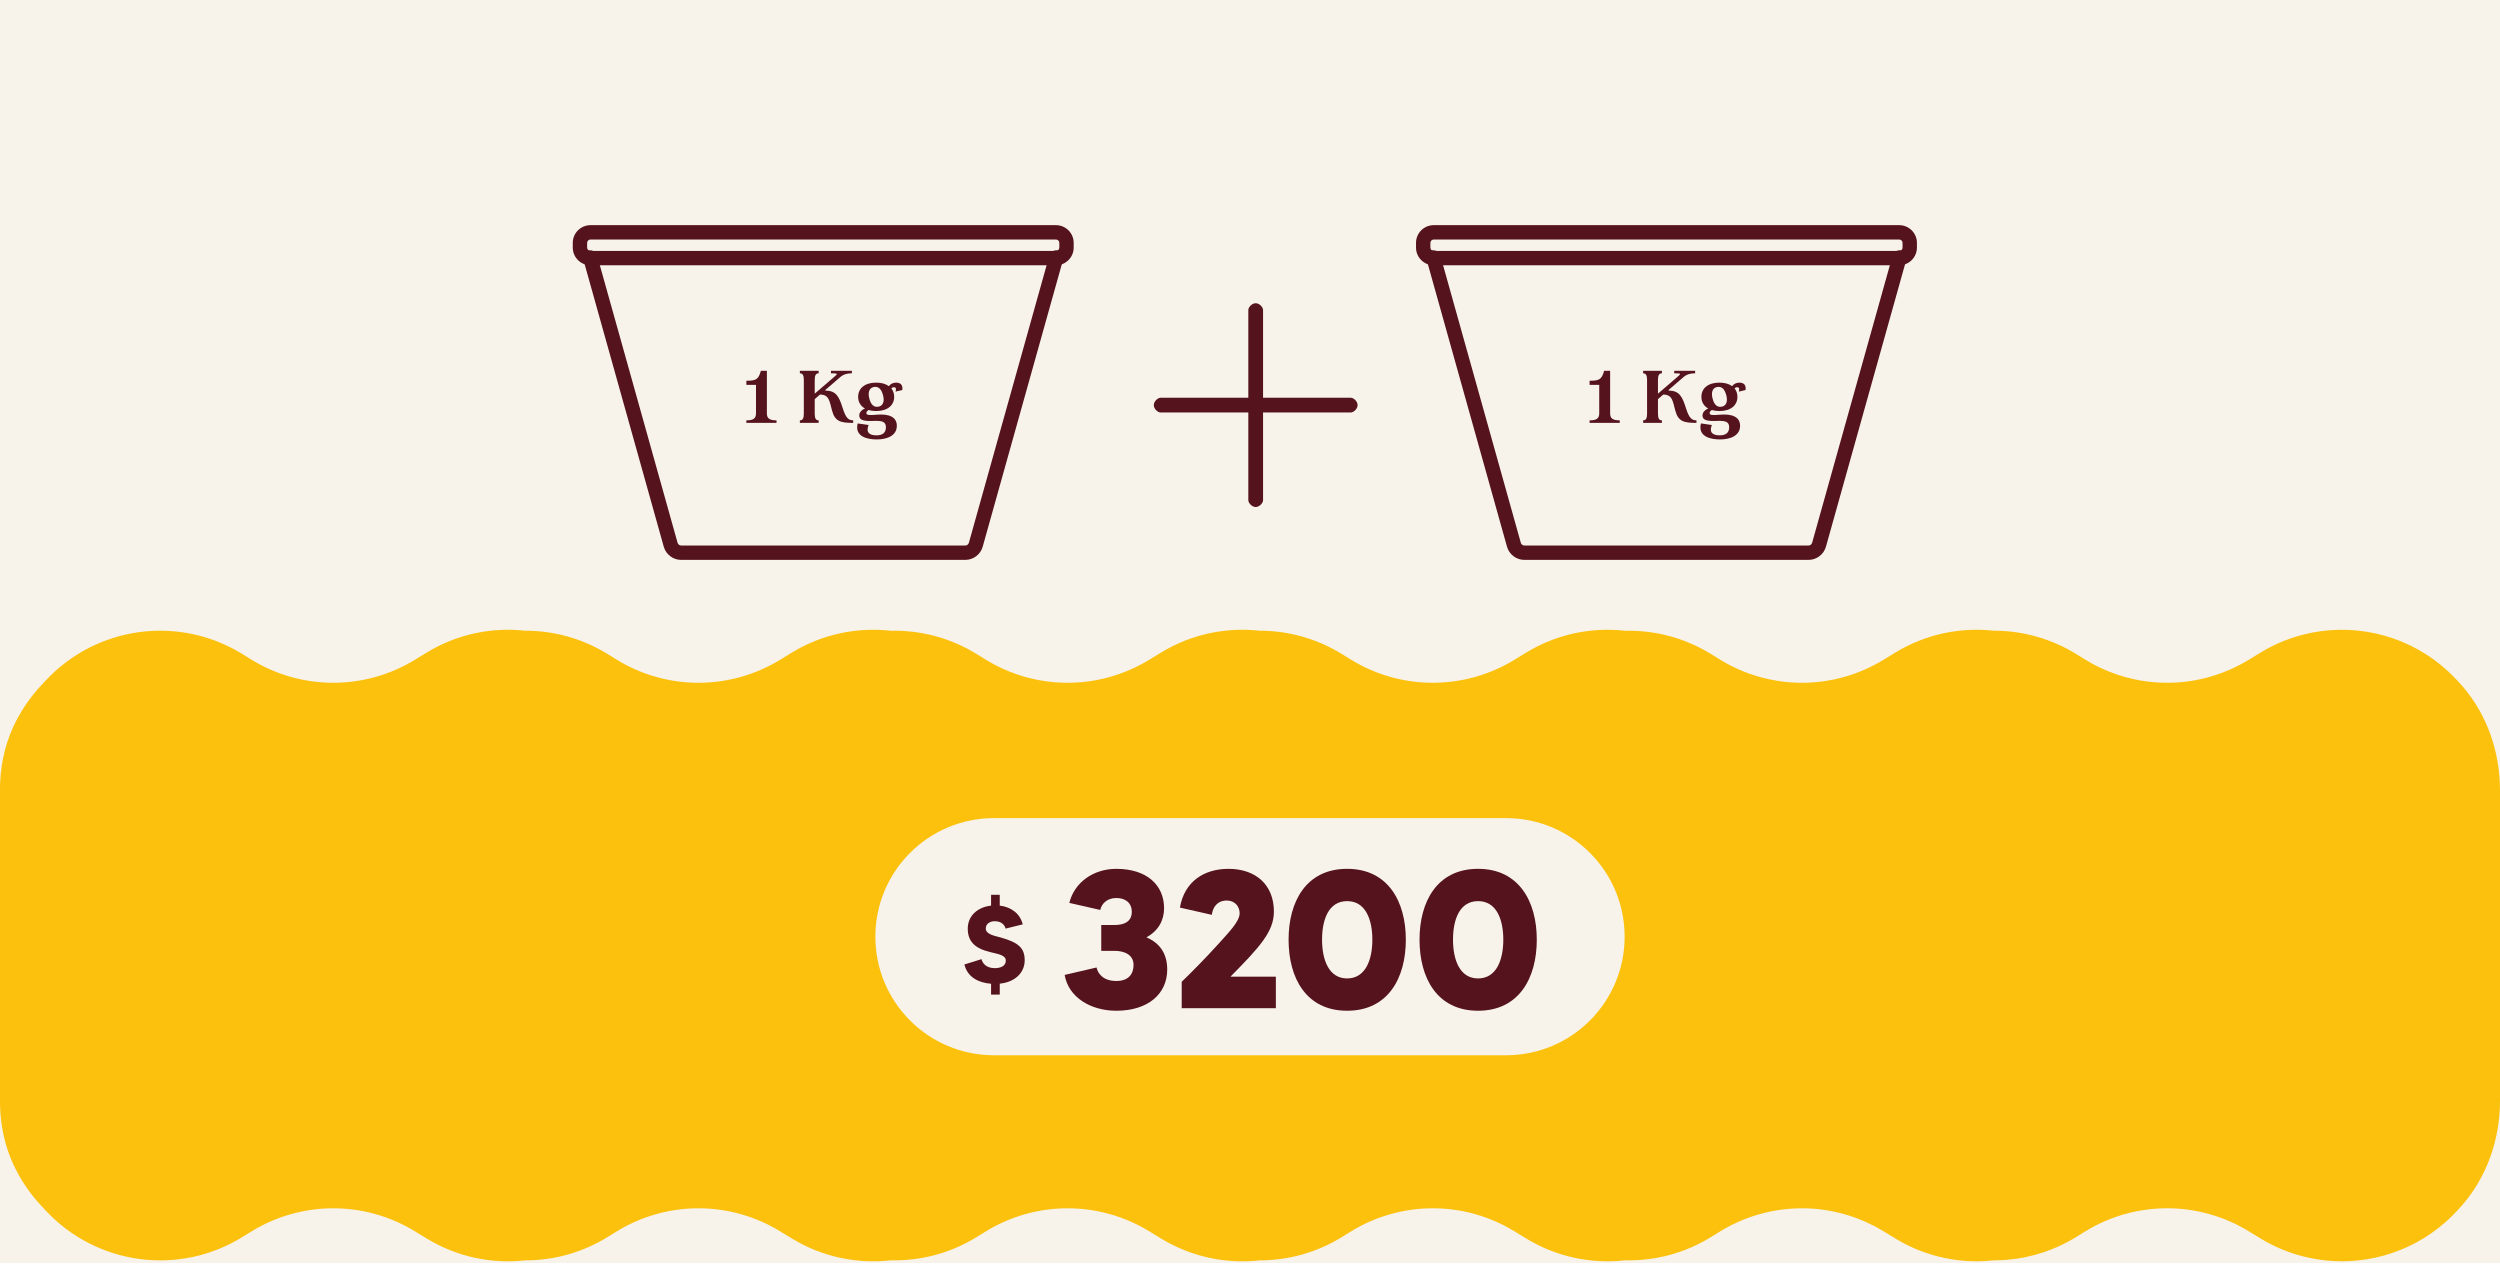
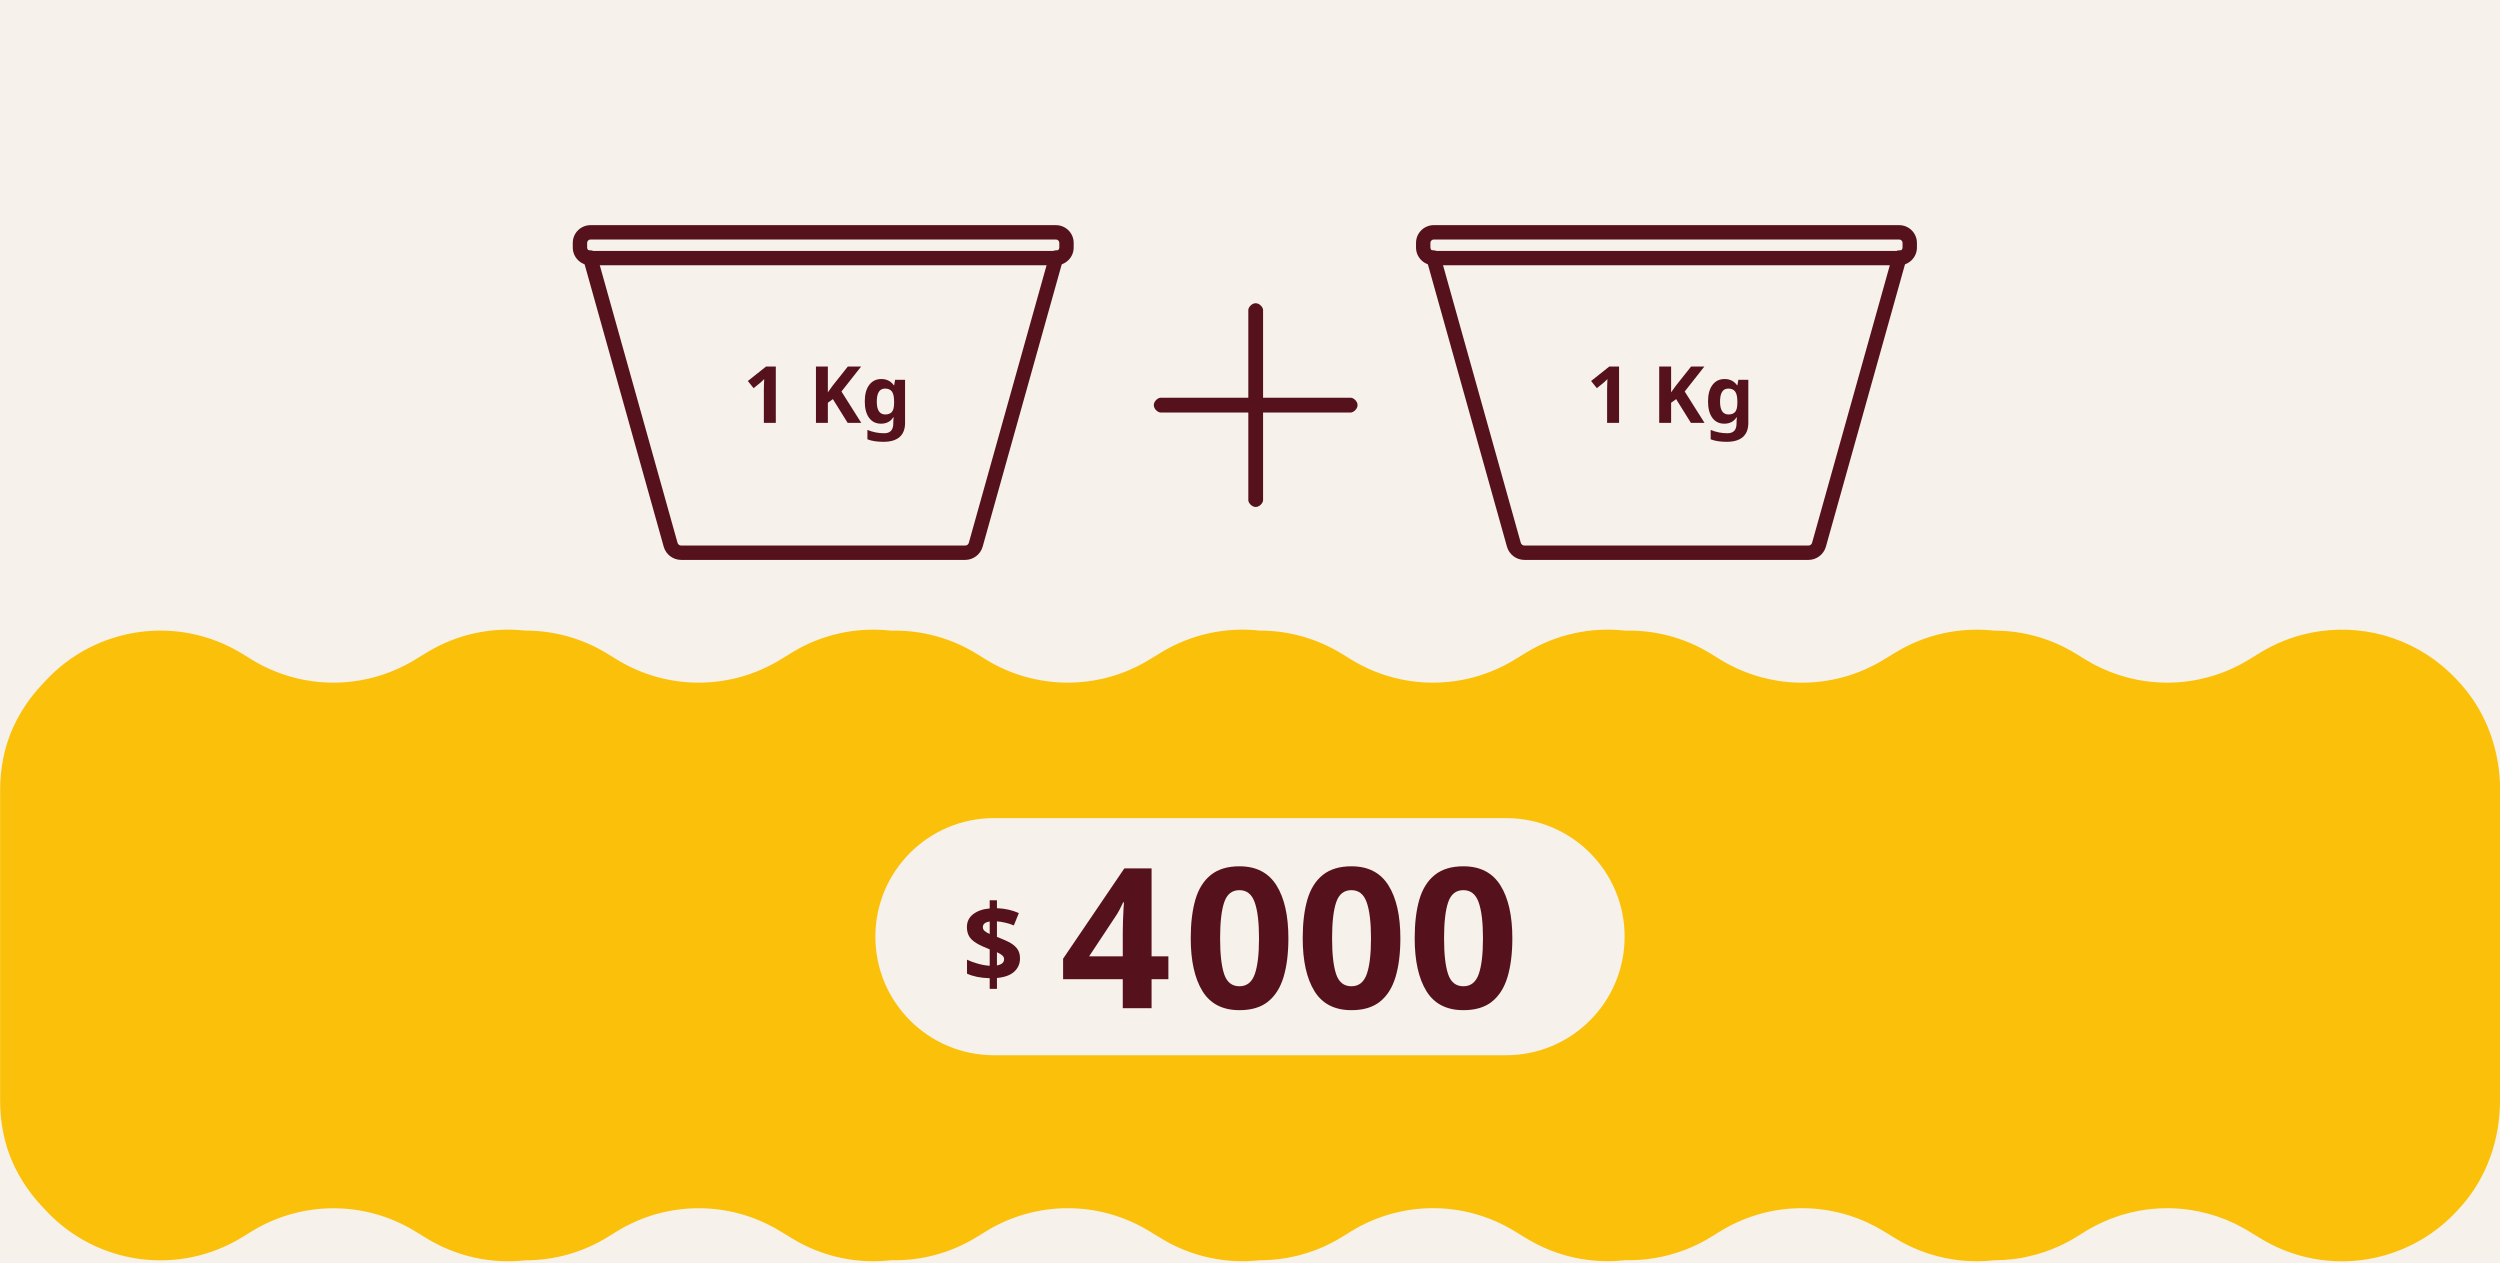
- <svg xmlns="http://www.w3.org/2000/svg" id="Capa_2" data-name="Capa 2" viewBox="0 0 1920 970">
+ <svg xmlns="http://www.w3.org/2000/svg" id="Capa_1" data-name="Capa 1" viewBox="0 0 830 419.32">
  <defs>
    <style>
      .cls-1 {
-         fill: #fcc10c;
+         font-size: 64.99px;
+       }
+ 
+       .cls-1, .cls-2 {
+         font-family: MADETOMMY-Bold, 'MADE TOMMY';
+       }
+ 
+       .cls-1, .cls-2, .cls-3, .cls-4 {
+         fill: #55121c;
+       }
+ 
+       .cls-1, .cls-2, .cls-4 {
+         font-weight: 700;
+       }
+ 
+       .cls-5 {
+         fill: #f6f1ea;
+       }
+ 
+       .cls-6 {
+         fill: #fbc009;
+       }
+ 
+       .cls-7 {
+         letter-spacing: 0em;
      }

      .cls-2 {
-         fill: #55131d;
+         font-size: 35.98px;
      }

-       .cls-3 {
-         fill: #f7f2ea;
+       .cls-4 {
+         font-family: PPWoodland-Bold, 'PP Woodland';
+         font-size: 26.2px;
      }
    </style>
  </defs>
-   <g id="Capa_1-2" data-name="Capa 1">
+   <rect class="cls-5" x="0" width="830" height="419.32" />
+   <path class="cls-6" d="M830,262.33v103.15c0,12.72-4.3,25.18-12.64,34.74-.43,.49-.87,.98-1.33,1.47l-.62,.66c-13.35,14.19-33.05,19.44-51.09,14.69-.16-.04-.33-.08-.49-.13-.37-.1-.74-.21-1.1-.32-.23-.07-.46-.14-.68-.21-.33-.1-.65-.2-.98-.31-.29-.1-.58-.2-.87-.3-.27-.1-.54-.19-.8-.29-.56-.21-1.12-.43-1.68-.66,0,0,0,0,0,0-2.49-1.03-4.93-2.27-7.29-3.71l-3.82-2.33c-.52-.32-1.04-.63-1.57-.92-.8-.45-1.59-.87-2.4-1.28-.27-.13-.54-.27-.81-.4-.82-.39-1.64-.75-2.47-1.1-.28-.11-.55-.22-.83-.34-3.61-1.42-7.34-2.42-11.12-3.01-4.97-.77-10.02-.8-14.99-.12-.88,.12-1.76,.27-2.64,.43-.29,.06-.58,.12-.88,.18-.58,.12-1.17,.25-1.75,.4-.87,.21-1.73,.45-2.6,.71-.36,.11-.71,.22-1.07,.34-.43,.14-.85,.28-1.27,.43-.15,.05-.3,.1-.45,.16-.49,.18-.98,.37-1.46,.56-.56,.22-1.12,.46-1.67,.7-2.22,.98-4.38,2.11-6.48,3.41l-2.71,1.68c-1.95,1.21-3.96,2.28-6.01,3.2-1.56,.7-3.15,1.33-4.75,1.87-1.99,.67-4.02,1.22-6.05,1.64-.37,.08-.74,.15-1.11,.22-.44,.08-.88,.15-1.32,.22-.15,.03-.29,.05-.43,.07-.51,.08-1.01,.14-1.53,.21-2.07,.24-4.15,.37-6.22,.37-.96,.11-1.93,.18-2.9,.24-2.97,.16-5.97,.07-8.94-.28,0,0,0,0,0,0-1.44-.18-2.89-.41-4.33-.7-.86-.18-1.73-.38-2.59-.6-.86-.22-1.71-.47-2.55-.74-2.36-.74-4.68-1.66-6.95-2.75-.73-.35-1.44-.72-2.16-1.1h0c-.8-.44-1.6-.9-2.39-1.38l-3.82-2.33c-.78-.48-1.57-.93-2.37-1.36-.27-.14-.53-.28-.8-.43-.8-.42-1.62-.81-2.43-1.19-.28-.12-.55-.25-.83-.37-.82-.36-1.66-.69-2.49-1.01-3.07-1.15-6.22-1.99-9.42-2.54-.58-.1-1.16-.19-1.74-.27-2.33-.32-4.68-.48-7.03-.48-.29,0-.59,0-.88,0-.26,0-.52,0-.77,.02-.71,.02-1.43,.06-2.14,.11-.21,.02-.43,.03-.64,.05-.59,.05-1.18,.11-1.77,.18-.32,.03-.63,.08-.95,.12-.55,.08-1.1,.16-1.66,.26-.6,.1-1.2,.22-1.8,.34-5.84,1.22-11.51,3.46-16.76,6.71l-2.71,1.68c-8.83,5.47-18.75,8-28.55,7.78-11.19,1.28-22.8-1.06-32.98-7.29l-3.82-2.33c-16.75-10.24-37.78-10.18-54.48,.17l-2.71,1.68c-8.49,5.26-17.99,7.81-27.42,7.8-11.13,1.23-22.68-1.11-32.82-7.31l-3.82-2.33c-16.75-10.24-37.78-10.18-54.48,.17l-2.71,1.68c-8.83,5.47-18.75,8-28.55,7.78-11.19,1.28-22.8-1.06-32.98-7.29l-3.82-2.33c-16.75-10.24-37.78-10.18-54.48,.17l-2.71,1.68c-8.49,5.26-17.99,7.81-27.42,7.8-11.14,1.23-22.69-1.11-32.82-7.31l-3.82-2.33c-16.75-10.24-37.78-10.18-54.48,.17l-2.71,1.68c-21.13,13.1-48.52,9.41-65.47-8.83l-1.48-1.59c-3.88-4.17-6.95-8.8-9.22-13.72-3.04-6.58-4.41-13.81-4.41-21.07v-103.05c0-7.26,1.38-14.49,4.41-21.07,2.27-4.91,5.34-9.55,9.22-13.72l1.48-1.59c16.96-18.23,44.34-21.92,65.47-8.83l2.71,1.68c16.69,10.34,37.72,10.41,54.48,.16l3.82-2.33c10.13-6.19,21.68-8.54,32.82-7.31,9.43-.01,18.92,2.54,27.42,7.8l2.71,1.68c16.69,10.34,37.72,10.41,54.48,.17l3.82-2.34c10.18-6.23,21.8-8.56,32.98-7.29,9.8-.23,19.72,2.3,28.55,7.78l2.71,1.68c16.69,10.34,37.72,10.41,54.48,.16l3.82-2.33c10.14-6.19,21.68-8.54,32.82-7.31,9.43-.01,18.93,2.54,27.42,7.8l2.71,1.68c16.69,10.34,37.72,10.41,54.48,.17l3.82-2.34c10.18-6.23,21.8-8.56,32.98-7.29,9.8-.23,19.72,2.3,28.55,7.78l2.71,1.68c5.13,3.18,10.67,5.39,16.37,6.62,.91,.2,1.82,.37,2.73,.52,.25,.04,.49,.08,.74,.12,.44,.06,.88,.12,1.32,.18,.46,.06,.92,.1,1.38,.15,.23,.03,.46,.04,.69,.06,.23,.02,.46,.04,.69,.05,.61,.04,1.23,.07,1.84,.09,.24,0,.49,.01,.73,.02,.29,0,.58,0,.87,0,9.39,0,18.79-2.54,27.12-7.64l3.82-2.33c10.14-6.19,21.68-8.54,32.82-7.31,2.37,0,4.75,.15,7.12,.48,.58,.08,1.17,.17,1.75,.27,.58,.1,1.17,.21,1.75,.33,3.49,.72,6.93,1.81,10.27,3.28,.55,.24,1.11,.5,1.66,.77,.55,.27,1.1,.54,1.64,.83,1.09,.57,2.16,1.19,3.22,1.84l2.71,1.68c.79,.49,1.58,.95,2.39,1.39,.27,.15,.54,.29,.8,.43,.81,.43,1.63,.83,2.46,1.21,3.59,1.65,7.31,2.87,11.1,3.67,.54,.11,1.08,.21,1.62,.31,5.3,.93,10.7,1.04,16.02,.31,.58-.08,1.17-.17,1.75-.27,3.19-.55,6.35-1.4,9.41-2.54,.83-.31,1.67-.65,2.49-1.01,.28-.12,.55-.25,.83-.37,.82-.37,1.63-.77,2.43-1.19,.27-.14,.54-.28,.8-.43,.8-.43,1.59-.89,2.37-1.36l3.82-2.34c1.31-.8,2.65-1.54,4.01-2.21,.54-.27,1.09-.53,1.64-.78,.55-.25,1.1-.49,1.65-.71,.28-.12,.55-.23,.84-.34,.55-.21,1.11-.43,1.67-.62h0c.53-.19,1.05-.36,1.58-.53,.25-.08,.49-.15,.74-.23,.28-.08,.55-.16,.83-.24,.3-.09,.6-.17,.91-.25,.2-.05,.4-.1,.6-.15,1.78-.45,3.57-.8,5.38-1.05,.01,0,.02,0,.04,0,16.31-2.29,33.23,3.26,45.12,15.89l.62,.66c.46,.48,.9,.97,1.33,1.47,8.34,9.55,12.64,22.02,12.64,34.74Z" />
+   <rect class="cls-5" x="290.62" y="271.61" width="248.76" height="78.73" rx="39.37" ry="39.37" />
+   <g>
+     <text class="cls-2" transform="translate(319.47 326.21)">
+       <tspan x="0" y="0">$</tspan>
+     </text>
+     <text class="cls-1" transform="translate(351.84 334.72)">
+       <tspan class="cls-7" x="0" y="0">4</tspan>
+       <tspan x="41.14" y="0">000</tspan>
+     </text>
+   </g>
+   <g>
    <g>
-       <rect class="cls-3" x="0" width="1920" height="970" />
-       <path class="cls-1" d="M1920,606.83v238.61c0,29.43-9.94,58.26-29.24,80.36-.99,1.14-2.02,2.28-3.07,3.39l-1.44,1.53c-30.88,32.82-76.46,44.97-118.2,33.99-.38-.1-.75-.2-1.13-.3-.85-.23-1.7-.48-2.55-.73-.53-.16-1.06-.32-1.58-.48-.75-.24-1.51-.47-2.26-.72-.68-.23-1.35-.46-2.02-.7-.62-.22-1.24-.43-1.86-.66-1.3-.48-2.59-.99-3.88-1.52,0,0,0,0,0,0-5.76-2.39-11.41-5.24-16.87-8.58l-8.84-5.4c-1.2-.74-2.42-1.45-3.64-2.14-1.84-1.03-3.69-2.02-5.56-2.95-.63-.31-1.25-.62-1.88-.92-1.89-.89-3.79-1.74-5.71-2.54-.64-.26-1.28-.52-1.92-.78-8.35-3.29-16.99-5.61-25.73-6.95-11.49-1.77-23.18-1.86-34.69-.27-2.04,.28-4.08,.62-6.12,1-.68,.13-1.35,.27-2.03,.41-1.34,.28-2.69,.59-4.04,.91-2.01,.49-4.01,1.03-6.01,1.64-.83,.25-1.65,.51-2.48,.78-.98,.32-1.97,.66-2.94,1-.35,.12-.7,.24-1.04,.37-1.13,.42-2.26,.85-3.38,1.29-1.29,.52-2.59,1.05-3.87,1.62-5.13,2.26-10.14,4.88-15,7.9l-6.28,3.89c-4.51,2.8-9.16,5.27-13.89,7.41-3.61,1.63-7.28,3.07-10.99,4.33-4.61,1.56-9.3,2.82-14,3.8-.86,.18-1.71,.35-2.58,.51-1.01,.19-2.03,.36-3.04,.52-.34,.06-.68,.11-1,.16-1.17,.18-2.35,.33-3.53,.48-4.78,.57-9.6,.86-14.39,.85-2.23,.25-4.47,.43-6.7,.55-6.88,.38-13.8,.17-20.69-.65,0,0,0,0-.02,0-3.34-.41-6.68-.94-10.01-1.62-2-.41-4-.88-5.99-1.38-1.98-.52-3.95-1.08-5.91-1.7-5.45-1.71-10.82-3.84-16.07-6.36-1.68-.82-3.34-1.67-5-2.56h0c-1.86-1.01-3.7-2.08-5.52-3.19l-8.83-5.4c-1.81-1.1-3.64-2.16-5.48-3.15-.62-.33-1.23-.66-1.86-.98-1.86-.96-3.74-1.88-5.63-2.74-.64-.28-1.27-.57-1.91-.85-1.9-.83-3.83-1.6-5.76-2.33-7.11-2.66-14.4-4.61-21.79-5.89-1.34-.23-2.68-.44-4.03-.62-5.39-.74-10.83-1.1-16.26-1.1-.68,0-1.36,0-2.04,.02-.6,0-1.19,.02-1.79,.04-1.65,.05-3.3,.14-4.95,.26-.5,.04-.99,.08-1.48,.12-1.37,.12-2.73,.26-4.1,.43-.74,.08-1.46,.18-2.19,.28-1.28,.18-2.56,.38-3.83,.6-1.39,.24-2.78,.51-4.17,.8-13.5,2.82-26.63,8-38.76,15.51l-6.28,3.89c-20.43,12.66-43.38,18.52-66.04,17.99-25.88,2.95-52.74-2.46-76.3-16.87l-8.84-5.4c-38.75-23.7-87.4-23.55-126.02,.39l-6.28,3.89c-19.64,12.17-41.62,18.06-63.43,18.04-25.76,2.85-52.47-2.58-75.92-16.92l-8.83-5.4c-38.75-23.69-87.4-23.54-126.02,.39l-6.28,3.89c-20.43,12.66-43.38,18.52-66.04,17.99-25.88,2.95-52.74-2.46-76.3-16.87l-8.84-5.4c-38.75-23.7-87.4-23.55-126.02,.39l-6.27,3.89c-19.65,12.17-41.62,18.06-63.43,18.04-25.77,2.85-52.48-2.58-75.92-16.92l-8.84-5.4c-38.75-23.69-87.4-23.54-126.02,.39l-6.27,3.89c-48.88,30.3-112.24,21.76-151.46-20.42l-3.42-3.68c-8.97-9.64-16.07-20.37-21.32-31.73-7.02-15.22-10.2-31.95-10.2-48.73v-238.37c0-16.79,3.18-33.51,10.2-48.73,5.25-11.37,12.35-22.1,21.32-31.74l3.42-3.67c39.22-42.18,102.58-50.72,151.46-20.42l6.27,3.89c38.62,23.93,87.26,24.08,126.02,.38l8.84-5.4c23.44-14.33,50.15-19.76,75.92-16.91,21.81-.03,43.78,5.87,63.43,18.04l6.27,3.89c38.62,23.93,87.26,24.08,126.02,.39l8.84-5.41c23.56-14.4,50.42-19.81,76.3-16.86,22.66-.53,45.62,5.33,66.04,17.99l6.28,3.89c38.62,23.93,87.26,24.08,126.02,.38l8.83-5.4c23.45-14.33,50.16-19.76,75.92-16.91,21.81-.03,43.79,5.87,63.43,18.04l6.28,3.89c38.62,23.93,87.26,24.08,126.02,.39l8.84-5.41c23.56-14.4,50.42-19.81,76.3-16.86,22.66-.53,45.62,5.33,66.04,17.99l6.28,3.89c11.86,7.35,24.68,12.46,37.86,15.31,2.1,.46,4.21,.86,6.32,1.19,.57,.09,1.13,.18,1.7,.27,1.01,.15,2.04,.29,3.05,.41,1.06,.13,2.13,.24,3.2,.34,.54,.06,1.06,.1,1.59,.14,.54,.05,1.06,.09,1.6,.12,1.41,.09,2.83,.16,4.25,.21,.56,.02,1.12,.03,1.68,.04,.68,.01,1.34,.02,2.02,.02,21.73,.01,43.46-5.88,62.74-17.67l8.83-5.4c23.45-14.33,50.16-19.76,75.92-16.91,5.49-.01,11,.36,16.48,1.11,1.35,.18,2.71,.39,4.06,.63,1.34,.23,2.7,.49,4.04,.77,8.08,1.67,16.04,4.2,23.77,7.59,1.28,.57,2.57,1.16,3.84,1.77,1.27,.62,2.54,1.25,3.8,1.91,2.52,1.32,5,2.74,7.45,4.27l6.28,3.89c1.82,1.12,3.66,2.21,5.53,3.22,.62,.34,1.24,.68,1.86,1,1.88,.99,3.78,1.93,5.69,2.8,8.29,3.82,16.91,6.64,25.68,8.48,1.25,.26,2.5,.5,3.75,.72,12.25,2.16,24.75,2.4,37.06,.72,1.35-.19,2.69-.39,4.04-.62,7.38-1.27,14.68-3.23,21.78-5.89,1.93-.73,3.86-1.5,5.76-2.33,.64-.28,1.27-.57,1.91-.85,1.89-.87,3.77-1.78,5.63-2.74,.63-.33,1.24-.66,1.86-.98,1.84-.99,3.67-2.05,5.48-3.15l8.83-5.41c3.03-1.86,6.13-3.56,9.27-5.12,1.25-.62,2.52-1.22,3.79-1.8,1.26-.58,2.54-1.12,3.82-1.65,.64-.28,1.28-.54,1.94-.79,1.28-.5,2.58-.98,3.87-1.44h0c1.21-.44,2.43-.84,3.66-1.23,.57-.18,1.14-.35,1.72-.52,.64-.19,1.28-.38,1.92-.56,.7-.2,1.4-.39,2.1-.57,.46-.12,.93-.24,1.39-.35,4.12-1.03,8.27-1.84,12.43-2.43,.03,0,.05,0,.08-.01,37.73-5.29,76.88,7.54,104.37,36.77l1.44,1.53c1.05,1.11,2.08,2.25,3.07,3.39,19.29,22.1,29.24,50.93,29.24,80.36Z" />
-       <rect class="cls-3" x="672.28" y="628.31" width="575.44" height="182.13" rx="91.06" ry="91.06" />
      <g>
-         <path class="cls-2" d="M767.81,755.44v8.41h-6.66v-8.32c-9.57-.75-18.15-4.99-20.48-14.82l13.15-4.08c.75,3.33,3.83,6.91,10.15,6.91,4.91,0,8.49-1.92,8.49-5.74,0-4.33-5.66-4.99-12.24-6.66-11.65-2.83-16.98-8.24-16.98-17.98s7.49-16.48,17.9-17.65v-8.32h6.66v8.32c8.66,1,15.65,6.08,17.65,14.4l-13.15,3.25c-.75-2.83-3.25-5.66-8.24-5.66-4.16,0-6.99,2.25-6.99,5.58,0,4.58,6.99,5.66,11.49,6.91,14.23,4,18.4,8.49,18.4,17.56s-6.91,16.65-19.14,17.9Z" />
        <g>
-           <path class="cls-2" d="M896.43,744.53c0,18.94-14.88,31.72-39.09,31.72-19.99,0-36.83-10.52-39.69-27.51l24.5-5.71c.9,4.21,4.66,10.37,15.18,10.37,9.47,0,13.23-5.41,13.23-12.33,0-7.97-7.22-10.82-14.58-10.82h-10.22v-19.84h10.22c7.97,0,13.23-3.01,13.23-10.07s-4.96-10.67-11.88-10.67-11.27,4.21-12.33,9.17l-23.75-5.41c3.76-15.48,18.19-26.16,36.08-26.16,23.75,0,36.68,12.78,36.68,30.22,0,9.47-4.51,17.44-13.53,22.4,10.22,4.36,15.94,12.48,15.94,24.65Z" />
-           <path class="cls-2" d="M979.86,750.09v24.2h-72.31v-20.29c6.92-6.61,18.64-18.49,28.41-29.31,8.12-9.02,16.08-17.14,16.08-23.3,0-4.66-3.01-9.77-10.07-9.77s-10.67,5.26-11.28,10.97l-24.5-5.56c3.46-20.14,18.64-29.76,37.28-29.76,21.35,0,34.88,12.63,34.88,32.77,0,15.33-10.52,26.91-33.37,50.06h34.88Z" />
-           <path class="cls-2" d="M1079.68,721.68c0,29.31-13.53,54.57-45.1,54.57s-44.95-25.25-44.95-54.57,13.53-54.42,44.95-54.42,45.1,25.1,45.1,54.42Zm-25.71,0c0-15.33-5.11-29.62-19.39-29.62s-19.24,14.28-19.24,29.62,5.11,29.76,19.24,29.76,19.39-14.28,19.39-29.76Z" />
-           <path class="cls-2" d="M1180.25,721.68c0,29.31-13.53,54.57-45.1,54.57s-44.95-25.25-44.95-54.57,13.53-54.42,44.95-54.42,45.1,25.1,45.1,54.42Zm-25.71,0c0-15.33-5.11-29.62-19.39-29.62s-19.24,14.28-19.24,29.62,5.11,29.76,19.24,29.76,19.39-14.28,19.39-29.76Z" />
+           <path class="cls-3" d="M320.47,185.89h-94.33c-2.68,0-5.06-1.8-5.79-4.39l-26.71-95.36c-.36-1.27,.38-2.58,1.65-2.94,1.26-.35,2.58,.38,2.94,1.65l26.71,95.36c.15,.53,.64,.91,1.19,.91h94.33c.55,0,1.05-.37,1.19-.91l26.71-95.36c.36-1.27,1.69-2,2.94-1.65,1.27,.35,2.01,1.67,1.65,2.94l-26.71,95.36c-.73,2.58-3.11,4.39-5.79,4.39Z" />
+           <path class="cls-3" d="M350.58,88.07H196.04c-3.24,0-5.88-2.64-5.88-5.88v-1.56c0-3.24,2.64-5.88,5.88-5.88h154.54c3.24,0,5.88,2.64,5.88,5.88v1.56c0,3.24-2.64,5.88-5.88,5.88Zm-154.54-8.55c-.61,0-1.11,.5-1.11,1.11v1.56c0,.61,.5,1.11,1.11,1.11h154.54c.61,0,1.11-.5,1.11-1.11v-1.56c0-.61-.5-1.11-1.11-1.11H196.04Z" />
+         </g>
+         <g>
+           <path class="cls-3" d="M600.43,185.89h-94.33c-2.68,0-5.06-1.8-5.79-4.39l-26.71-95.36c-.36-1.27,.38-2.58,1.65-2.94,1.26-.35,2.58,.38,2.94,1.65l26.71,95.36c.15,.53,.64,.91,1.19,.91h94.33c.55,0,1.05-.37,1.19-.91l26.71-95.36c.36-1.27,1.69-2,2.94-1.65,1.27,.35,2.01,1.67,1.65,2.94l-26.71,95.36c-.73,2.58-3.11,4.39-5.79,4.39Z" />
+           <path class="cls-3" d="M630.54,88.07h-154.54c-3.24,0-5.88-2.64-5.88-5.88v-1.56c0-3.24,2.64-5.88,5.88-5.88h154.54c3.24,0,5.88,2.64,5.88,5.88v1.56c0,3.24-2.64,5.88-5.88,5.88Zm-154.54-8.55c-.61,0-1.11,.5-1.11,1.11v1.56c0,.61,.5,1.11,1.11,1.11h154.54c.61,0,1.11-.5,1.11-1.11v-1.56c0-.61-.5-1.11-1.11-1.11h-154.54Z" />
        </g>
      </g>
      <g>
-         <g>
-           <g>
-             <g>
-               <path class="cls-2" d="M741.34,430h-218.2c-6.21,0-11.71-4.17-13.38-10.15l-61.78-220.59c-.82-2.93,.89-5.98,3.82-6.8,2.91-.81,5.97,.89,6.8,3.82l61.78,220.59c.34,1.23,1.48,2.09,2.76,2.09h218.2c1.28,0,2.42-.86,2.76-2.1l61.78-220.59c.82-2.94,3.9-4.63,6.8-3.82,2.94,.82,4.65,3.87,3.82,6.8l-61.78,220.59c-1.68,5.98-7.18,10.15-13.38,10.15Z" />
-               <path class="cls-2" d="M810.99,203.73H453.49c-7.5,0-13.6-6.1-13.6-13.6v-3.61c0-7.5,6.1-13.6,13.6-13.6h357.5c7.5,0,13.6,6.1,13.6,13.6v3.61c0,7.5-6.1,13.6-13.6,13.6Zm-357.5-19.78c-1.42,0-2.57,1.15-2.57,2.57v3.61c0,1.42,1.15,2.57,2.57,2.57h357.5c1.42,0,2.57-1.15,2.57-2.57v-3.61c0-1.42-1.15-2.57-2.57-2.57H453.49Z" />
-             </g>
-             <g>
-               <path class="cls-2" d="M1388.95,430h-218.2c-6.21,0-11.71-4.17-13.38-10.15l-61.78-220.59c-.82-2.93,.89-5.98,3.82-6.8,2.91-.81,5.97,.89,6.8,3.82l61.78,220.59c.34,1.23,1.48,2.09,2.76,2.09h218.2c1.28,0,2.42-.86,2.76-2.1l61.78-220.59c.82-2.94,3.9-4.63,6.8-3.82,2.94,.82,4.65,3.87,3.82,6.8l-61.78,220.59c-1.68,5.98-7.18,10.15-13.38,10.15Z" />
-               <path class="cls-2" d="M1458.6,203.73h-357.5c-7.5,0-13.6-6.1-13.6-13.6v-3.61c0-7.5,6.1-13.6,13.6-13.6h357.5c7.5,0,13.6,6.1,13.6,13.6v3.61c0,7.5-6.1,13.6-13.6,13.6Zm-357.5-19.78c-1.42,0-2.57,1.15-2.57,2.57v3.61c0,1.42,1.15,2.57,2.57,2.57h357.5c1.42,0,2.57-1.15,2.57-2.57v-3.61c0-1.42-1.15-2.57-2.57-2.57h-357.5Z" />
-             </g>
-           </g>
-           <g>
-             <path class="cls-2" d="M964.37,389.38c-3.12,0-5.66-3.31-5.66-5.14V238.02c0-1.82,2.53-5.14,5.66-5.14s5.66,3.31,5.66,5.14v146.22c0,1.82-2.53,5.14-5.66,5.14Z" />
-             <path class="cls-2" d="M1042.62,311.13c0,3.12-3.31,5.66-5.14,5.66h-146.22c-1.82,0-5.14-2.53-5.14-5.66s3.31-5.66,5.14-5.66h146.22c1.82,0,5.14,2.53,5.14,5.66Z" />
-           </g>
-         </g>
-         <g>
-           <path class="cls-2" d="M573.21,322.83c5.33,0,7.39-1.46,7.39-5.33v-21.94h-7.39v-3.15c7.39,0,9.27-.91,11.15-7.64h4.61v32.73c0,3.88,2.06,5.33,7.39,5.33v1.94h-23.15v-1.94Z" />
-           <path class="cls-2" d="M655.27,322.83v1.94c-9.46,0-14-.97-16.24-9.39-2.06-7.39-2.12-12.3-9.27-12.36l-4.06,3.51v10.97c0,3.88,.85,5.33,3.03,5.33v1.94h-14.42v-1.94c2.18,0,3.03-1.46,3.03-5.33v-25.46c0-3.88-.85-5.33-3.03-5.33v-1.94h14.42v1.94c-2.18,0-3.03,1.45-3.03,5.33v10.3l14.91-12.85c2.91-2.49,3.27-2.79-2.42-2.79v-1.94h16.06v1.94c-2.36,0-5.88,.3-8.79,2.79l-12.24,10.54,.73-.61v.61c8.3-.12,10.55,4.85,13.33,13.64,2.36,7.45,4.42,9.15,8,9.15Z" />
-           <path class="cls-2" d="M687.75,300.77c.85-2.54-.06-3.39-1.09-3.39-.91,0-1.7,.42-2.12,.91,1.45,1.76,2.18,4,2.18,6.48,0,6.36-4.91,10.91-13.82,10.91-2.24,0-4.18-.3-5.88-.79-1.15,.85-1.64,1.51-1.64,2.3,0,1.7,1.94,1.82,8.36,1.27,8.67-.67,15.03,1.58,15.03,8.54,0,7.52-7.33,10.49-15.46,10.49s-17.03-2.67-14.61-12.3l8.36,1.21c-2.42,6.42,1.45,7.94,6.18,7.94s7.15-2.24,7.15-6.12c0-4.61-3.27-5.09-8.85-4.97-7.76,.3-11.64-.3-11.64-4.18,0-2.24,1.76-4.3,4.42-5.33-3.46-1.88-5.27-5.09-5.27-8.97,0-6.36,4.91-10.91,13.82-10.91,4.18,0,7.45,.97,9.76,2.73,1.21-1.7,3.21-2.73,5.58-2.73,4.3,0,5.21,2.85,4.73,5.7l-5.21,1.21Zm-9.52,3.03c-1.21-4.97-3.64-7.45-7.52-6.48-3.27,.79-4.18,4.24-3.15,8.42,1.15,4.97,3.64,7.52,7.52,6.49,3.27-.85,4.24-4.24,3.15-8.42Z" />
-         </g>
-         <g>
-           <path class="cls-2" d="M1220.82,322.83c5.33,0,7.39-1.46,7.39-5.33v-21.94h-7.39v-3.15c7.39,0,9.27-.91,11.15-7.64h4.61v32.73c0,3.88,2.06,5.33,7.39,5.33v1.94h-23.15v-1.94Z" />
-           <path class="cls-2" d="M1302.88,322.83v1.94c-9.46,0-14-.97-16.24-9.39-2.06-7.39-2.12-12.3-9.27-12.36l-4.06,3.51v10.97c0,3.88,.85,5.33,3.03,5.33v1.94h-14.42v-1.94c2.18,0,3.03-1.46,3.03-5.33v-25.46c0-3.88-.85-5.33-3.03-5.33v-1.94h14.42v1.94c-2.18,0-3.03,1.45-3.03,5.33v10.3l14.91-12.85c2.91-2.49,3.27-2.79-2.42-2.79v-1.94h16.06v1.94c-2.36,0-5.88,.3-8.79,2.79l-12.24,10.54,.73-.61v.61c8.3-.12,10.55,4.85,13.33,13.64,2.36,7.45,4.42,9.15,8,9.15Z" />
-           <path class="cls-2" d="M1335.37,300.77c.85-2.54-.06-3.39-1.09-3.39-.91,0-1.7,.42-2.12,.91,1.45,1.76,2.18,4,2.18,6.48,0,6.36-4.91,10.91-13.82,10.91-2.24,0-4.18-.3-5.88-.79-1.15,.85-1.64,1.51-1.64,2.3,0,1.7,1.94,1.82,8.36,1.27,8.67-.67,15.03,1.58,15.03,8.54,0,7.52-7.33,10.49-15.46,10.49s-17.03-2.67-14.61-12.3l8.36,1.21c-2.42,6.42,1.45,7.94,6.18,7.94s7.15-2.24,7.15-6.12c0-4.61-3.27-5.09-8.85-4.97-7.76,.3-11.64-.3-11.64-4.18,0-2.24,1.76-4.3,4.42-5.33-3.46-1.88-5.27-5.09-5.27-8.97,0-6.36,4.91-10.91,13.82-10.91,4.18,0,7.45,.97,9.76,2.73,1.21-1.7,3.21-2.73,5.58-2.73,4.3,0,5.21,2.85,4.73,5.7l-5.21,1.21Zm-9.52,3.03c-1.21-4.97-3.64-7.45-7.52-6.48-3.27,.79-4.18,4.24-3.15,8.42,1.15,4.97,3.64,7.52,7.52,6.49,3.27-.85,4.24-4.24,3.15-8.42Z" />
-         </g>
+         <path class="cls-3" d="M416.89,168.32c-1.35,0-2.45-1.43-2.45-2.22v-63.21c0-.79,1.09-2.22,2.45-2.22s2.45,1.43,2.45,2.22v63.21c0,.79-1.09,2.22-2.45,2.22Z" />
+         <path class="cls-3" d="M450.71,134.5c0,1.35-1.43,2.45-2.22,2.45h-63.21c-.79,0-2.22-1.09-2.22-2.45s1.43-2.45,2.22-2.45h63.21c.79,0,2.22,1.09,2.22,2.45Z" />
      </g>
    </g>
+     <text class="cls-4" transform="translate(246.74 140.4)">
+       <tspan x="0" y="0">1 Kg</tspan>
+     </text>
+     <text class="cls-4" transform="translate(526.7 140.4)">
+       <tspan x="0" y="0">1 Kg</tspan>
+     </text>
  </g>
</svg>
